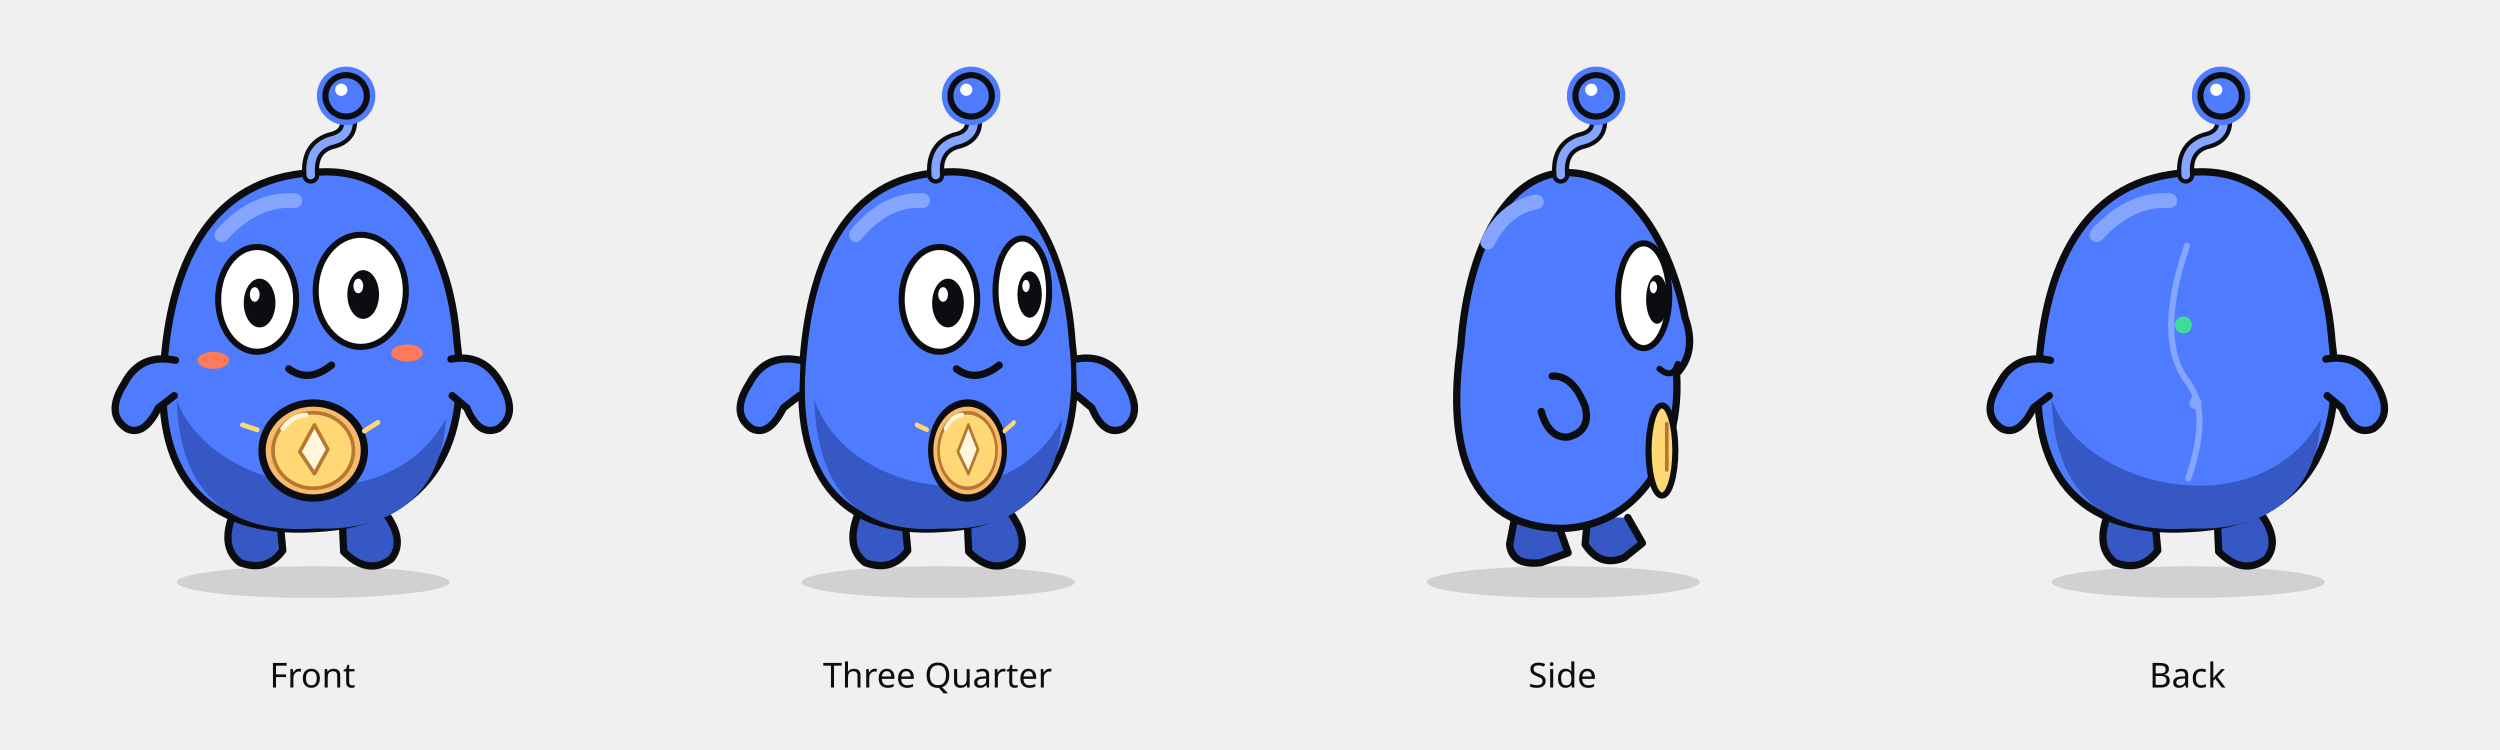
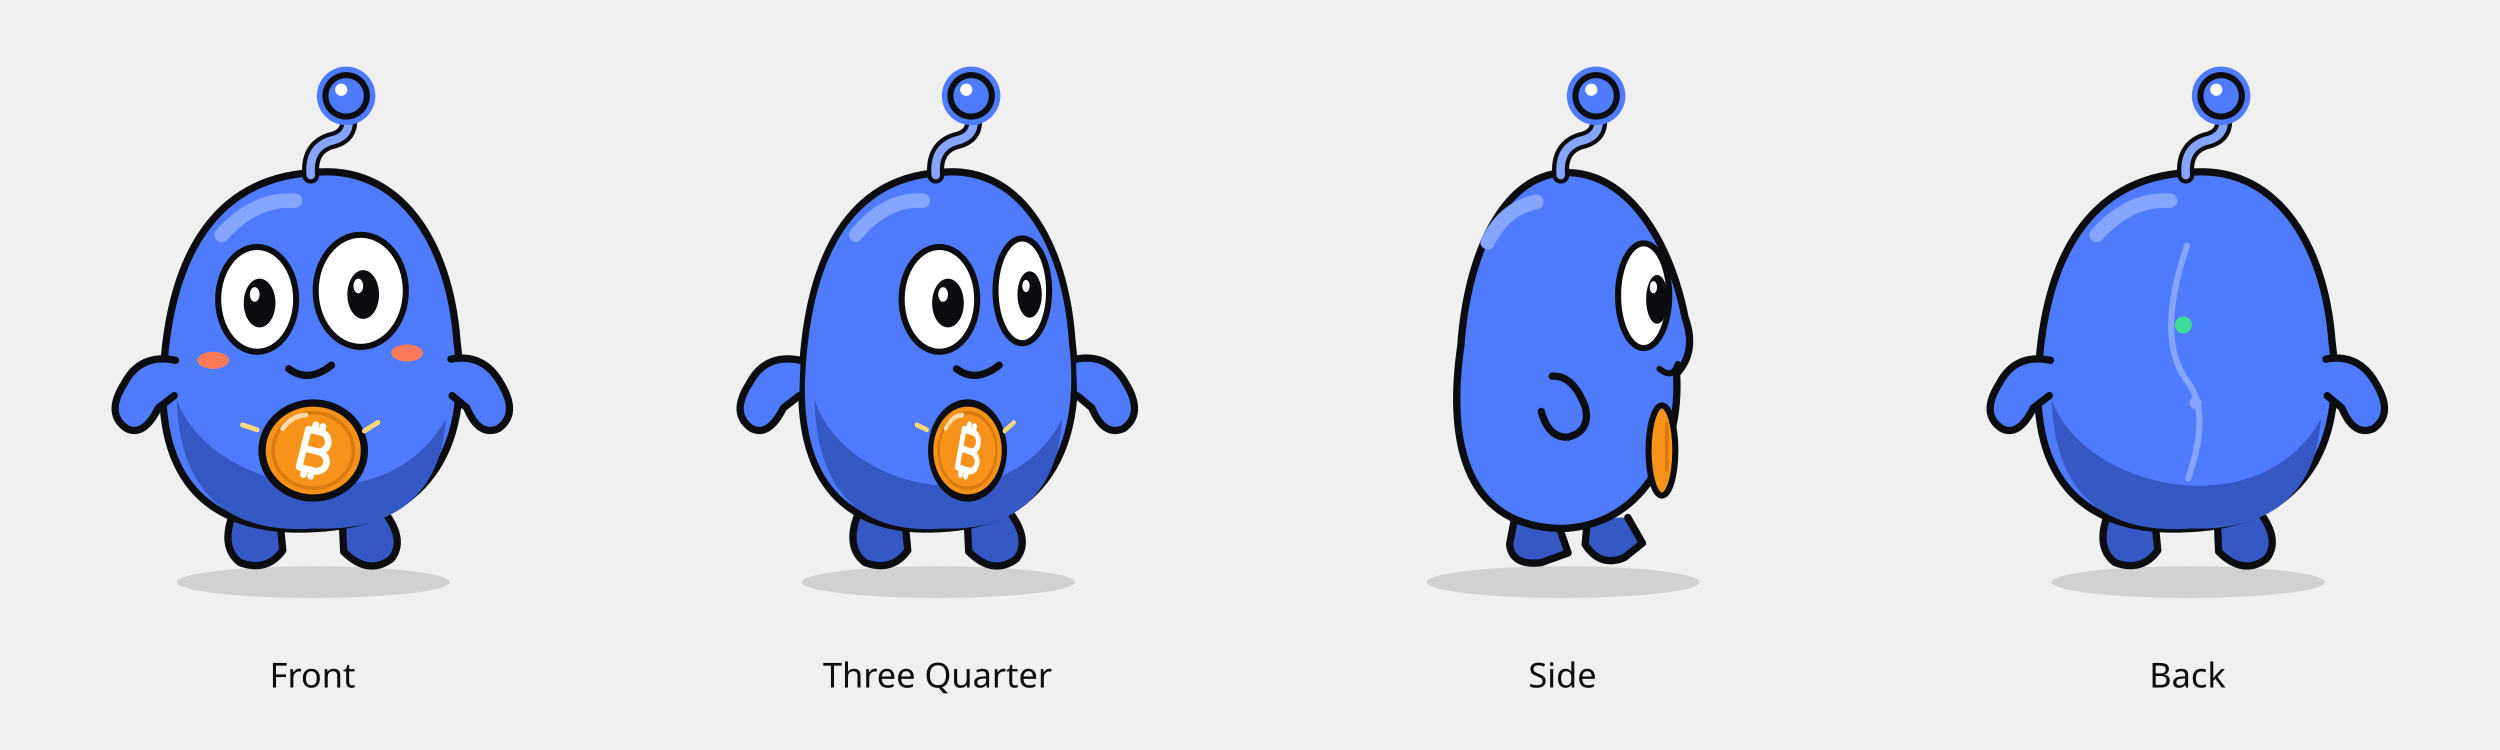
<svg xmlns="http://www.w3.org/2000/svg" viewBox="0 0 1600 480" role="img" aria-label="Four-view academy monster model sheet">
  <g transform="translate(0 20) scale(.78)">
    <g id="front-shadow" opacity=".14">
      <ellipse cx="257" cy="452" rx="112" ry="13" fill="#0b0d10" stroke="none" stroke-width="6" />
    </g>
    <g id="front-character">
      <g id="front-legs">
        <g id="front-leg-left">
          <path d="M192 394 Q180 423 197 436 Q219 444 232 426 L230 405" fill="#3658c5" stroke="#0b0d10" stroke-width="6" stroke-linecap="round" stroke-linejoin="round" />
        </g>
        <g id="front-leg-right">
          <path d="M281 405 L282 427 Q302 447 321 433 Q333 418 316 395" fill="#3658c5" stroke="#0b0d10" stroke-width="6" stroke-linecap="round" stroke-linejoin="round" />
        </g>
      </g>
      <g id="front-body">
        <path d="M256 116 C327 108 369 172 375 255 C387 344 347 404 259 408 C165 414 125 361 135 267 C142 188 174 121 256 116 Z" fill="#4f7cff" stroke="#0b0d10" stroke-width="6" stroke-linecap="round" stroke-linejoin="round" />
        <path d="M145 302 C170 375 315 409 366 318 C361 388 314 410 259 408 C190 413 147 381 145 302 Z" fill="#3658c5" stroke="none" stroke-width="0" stroke-linecap="round" stroke-linejoin="round" />
        <path d="M182 167 Q209 137 242 139" fill="none" stroke="#86a5ff" stroke-width="12" stroke-linecap="round" stroke-linejoin="round" />
      </g>
      <g id="front-antenna">
        <path d="M255 118 Q253 96 271 90 Q290 86 285 67" fill="none" stroke="#0b0d10" stroke-width="14" stroke-linecap="round" stroke-linejoin="round" />
        <path d="M255 118 Q253 96 271 90 Q290 86 285 67" fill="none" stroke="#86a5ff" stroke-width="7" stroke-linecap="round" stroke-linejoin="round" />
      </g>
      <g id="front-antenna-light">
        <ellipse cx="284" cy="53" rx="24" ry="24" fill="#4f7cff" stroke="none" stroke-width="6" />
        <ellipse cx="284" cy="53" rx="17" ry="17" fill="#4f7cff" stroke="#0b0d10" stroke-width="5" />
        <ellipse cx="280" cy="48" rx="5" ry="5" fill="#ffffff" stroke="none" stroke-width="6" />
      </g>
      <g id="front-eyes">
        <g id="front-eye-left">
          <ellipse cx="211" cy="220" rx="32" ry="43" fill="#ffffff" stroke="#0b0d10" stroke-width="5" />
          <ellipse cx="213" cy="223" rx="13" ry="20" fill="#0b0d10" stroke="none" stroke-width="6" />
          <ellipse cx="209" cy="216" rx="4" ry="6" fill="#ffffff" stroke="none" stroke-width="6" />
        </g>
        <g id="front-eye-right">
          <ellipse cx="296" cy="213" rx="37" ry="46" fill="#ffffff" stroke="#0b0d10" stroke-width="5" />
          <ellipse cx="298" cy="216" rx="13" ry="20" fill="#0b0d10" stroke="none" stroke-width="6" />
          <ellipse cx="294" cy="209" rx="4" ry="6" fill="#ffffff" stroke="none" stroke-width="6" />
        </g>
      </g>
      <g id="front-cheeks">
        <ellipse cx="175" cy="270" rx="13" ry="7" fill="#ff7a59" stroke="none" stroke-width="6" />
        <ellipse cx="334" cy="264" rx="13" ry="7" fill="#ff7a59" stroke="none" stroke-width="6" />
      </g>
      <g id="front-mouth">
        <path d="M237 277 Q253 289 272 274" fill="none" stroke="#0b0d10" stroke-width="6" stroke-linecap="round" stroke-linejoin="round" />
      </g>
      <g id="front-coin">
-         <ellipse cx="257" cy="344" rx="42" ry="39" fill="#f8bb6a" stroke="#0b0d10" stroke-width="6" />
-         <ellipse cx="257" cy="344" rx="33" ry="31" fill="#ffd875" stroke="#b57830" stroke-width="3" />
-         <path d="M258 323 L269 343 L258 363 L246 345 Z" fill="#fff6db" stroke="#b57830" stroke-width="3" stroke-linecap="round" stroke-linejoin="round" />
-         <path d="M232 326 Q240 315 251 315" fill="none" stroke="#fff6db" stroke-width="4" stroke-linecap="round" stroke-linejoin="round" />
+         <ellipse cx="257" cy="344" rx="42" ry="39" fill="#f7931a" stroke="#0b0d10" stroke-width="6" />
+         <ellipse cx="257" cy="344" rx="33" ry="31" fill="#f7931a" stroke="#d97a0f" stroke-width="3" />
+         <g transform="translate(257 344) rotate(14)">
+           <path d="M-8 -16 L-8 16 M-8 -16 H3 A7.5 8 0 0 1 3 0 H-8 M-8 0 H5 A8 8 0 0 1 5 16 H-8 M-3 -21 V-16 M3 -21 V-16 M-3 16 V21 M3 16 V21" fill="none" stroke="#ffffff" stroke-width="5.5" stroke-linecap="round" stroke-linejoin="round" />
+         </g>
+         <path d="M232 326 Q240 315 251 315" fill="none" stroke="#ffd9a8" stroke-width="4" stroke-linecap="round" stroke-linejoin="round" />
        <path d="M211 327 L199 323 M299 328 L310 321" fill="none" stroke="#ffd875" stroke-width="4" stroke-linecap="round" stroke-linejoin="round" />
      </g>
      <g id="front-arms">
        <g id="front-arm-left">
          <path d="M144 270 Q115 264 102 289 Q86 314 104 326 Q118 333 130 309 L143 299" fill="#4f7cff" stroke="#0b0d10" stroke-width="6" stroke-linecap="round" stroke-linejoin="round" />
        </g>
        <g id="front-arm-right">
          <path d="M370 269 Q397 264 411 289 Q426 314 409 326 Q393 333 383 309 L371 299" fill="#4f7cff" stroke="#0b0d10" stroke-width="6" stroke-linecap="round" stroke-linejoin="round" />
        </g>
      </g>
      <g id="front-props" />
      <g id="front-effects" />
    </g>
  </g>
  <text x="200" y="440" text-anchor="middle" fill="#0b0d10" font-family="sans-serif" font-size="22">Front</text>
  <g transform="translate(400 20) scale(.78)">
    <g id="three-quarter-shadow" opacity=".14">
      <ellipse cx="257" cy="452" rx="112" ry="13" fill="#0b0d10" stroke="none" stroke-width="6" />
    </g>
    <g id="three-quarter-character">
      <g id="three-quarter-legs">
        <g id="three-quarter-leg-left">
          <path d="M192 394 Q180 423 197 436 Q219 444 232 426 L230 405" fill="#3658c5" stroke="#0b0d10" stroke-width="6" stroke-linecap="round" stroke-linejoin="round" />
        </g>
        <g id="three-quarter-leg-right">
          <path d="M281 405 L282 427 Q302 447 321 433 Q333 418 316 395" fill="#3658c5" stroke="#0b0d10" stroke-width="6" stroke-linecap="round" stroke-linejoin="round" />
        </g>
      </g>
      <g id="three-quarter-body">
        <g id="three-quarter-turned-volume" transform="translate(22 0) scale(.92 1)">
          <path d="M256 116 C327 108 369 172 375 255 C387 344 347 404 259 408 C165 414 125 361 135 267 C142 188 174 121 256 116 Z" fill="#4f7cff" stroke="#0b0d10" stroke-width="6" stroke-linecap="round" stroke-linejoin="round" />
          <path d="M145 302 C170 375 315 409 366 318 C361 388 314 410 259 408 C190 413 147 381 145 302 Z" fill="#3658c5" stroke="none" stroke-width="0" stroke-linecap="round" stroke-linejoin="round" />
          <path d="M182 167 Q209 137 242 139" fill="none" stroke="#86a5ff" stroke-width="12" stroke-linecap="round" stroke-linejoin="round" />
        </g>
      </g>
      <g id="three-quarter-antenna">
        <path d="M255 118 Q253 96 271 90 Q290 86 285 67" fill="none" stroke="#0b0d10" stroke-width="14" stroke-linecap="round" stroke-linejoin="round" />
        <path d="M255 118 Q253 96 271 90 Q290 86 285 67" fill="none" stroke="#86a5ff" stroke-width="7" stroke-linecap="round" stroke-linejoin="round" />
      </g>
      <g id="three-quarter-antenna-light">
        <ellipse cx="284" cy="53" rx="24" ry="24" fill="#4f7cff" stroke="none" stroke-width="6" />
        <ellipse cx="284" cy="53" rx="17" ry="17" fill="#4f7cff" stroke="#0b0d10" stroke-width="5" />
        <ellipse cx="280" cy="48" rx="5" ry="5" fill="#ffffff" stroke="none" stroke-width="6" />
      </g>
      <g id="three-quarter-eyes">
        <g id="three-quarter-eye-left">
          <ellipse cx="258" cy="220" rx="31" ry="43" fill="#ffffff" stroke="#0b0d10" stroke-width="5" />
          <ellipse cx="265" cy="223" rx="13" ry="20" fill="#0b0d10" stroke="none" stroke-width="6" />
          <ellipse cx="261" cy="216" rx="4" ry="6" fill="#ffffff" stroke="none" stroke-width="6" />
        </g>
        <g id="three-quarter-eye-right">
          <ellipse cx="326" cy="213" rx="22" ry="43" fill="#ffffff" stroke="#0b0d10" stroke-width="5" />
          <ellipse cx="332" cy="216" rx="10" ry="19" fill="#0b0d10" stroke="none" stroke-width="6" />
          <ellipse cx="329" cy="209" rx="3" ry="5" fill="#ffffff" stroke="none" stroke-width="6" />
        </g>
      </g>
      <g id="three-quarter-cheeks" />
      <g id="three-quarter-mouth">
        <g id="three-quarter-turned-mouth" transform="translate(35 0)">
          <path d="M237 277 Q253 289 272 274" fill="none" stroke="#0b0d10" stroke-width="6" stroke-linecap="round" stroke-linejoin="round" />
        </g>
      </g>
      <g id="three-quarter-coin">
        <g id="three-quarter-turned-coin" transform="translate(96 0) scale(.72 1)">
-           <ellipse cx="257" cy="344" rx="42" ry="39" fill="#f8bb6a" stroke="#0b0d10" stroke-width="6" />
-           <ellipse cx="257" cy="344" rx="33" ry="31" fill="#ffd875" stroke="#b57830" stroke-width="3" />
-           <path d="M258 323 L269 343 L258 363 L246 345 Z" fill="#fff6db" stroke="#b57830" stroke-width="3" stroke-linecap="round" stroke-linejoin="round" />
-           <path d="M232 326 Q240 315 251 315" fill="none" stroke="#fff6db" stroke-width="4" stroke-linecap="round" stroke-linejoin="round" />
+           <ellipse cx="257" cy="344" rx="42" ry="39" fill="#f7931a" stroke="#0b0d10" stroke-width="6" />
+           <ellipse cx="257" cy="344" rx="33" ry="31" fill="#f7931a" stroke="#d97a0f" stroke-width="3" />
+           <g transform="translate(257 344) rotate(14)">
+             <path d="M-8 -16 L-8 16 M-8 -16 H3 A7.5 8 0 0 1 3 0 H-8 M-8 0 H5 A8 8 0 0 1 5 16 H-8 M-3 -21 V-16 M3 -21 V-16 M-3 16 V21 M3 16 V21" fill="none" stroke="#ffffff" stroke-width="5.5" stroke-linecap="round" stroke-linejoin="round" />
+           </g>
+           <path d="M232 326 Q240 315 251 315" fill="none" stroke="#ffd9a8" stroke-width="4" stroke-linecap="round" stroke-linejoin="round" />
          <path d="M211 327 L199 323 M299 328 L310 321" fill="none" stroke="#ffd875" stroke-width="4" stroke-linecap="round" stroke-linejoin="round" />
        </g>
      </g>
      <g id="three-quarter-arms">
        <g id="three-quarter-arm-left">
          <path d="M144 270 Q115 264 102 289 Q86 314 104 326 Q118 333 130 309 L143 299" fill="#4f7cff" stroke="#0b0d10" stroke-width="6" stroke-linecap="round" stroke-linejoin="round" />
        </g>
        <g id="three-quarter-arm-right">
          <path d="M370 269 Q397 264 411 289 Q426 314 409 326 Q393 333 383 309 L371 299" fill="#4f7cff" stroke="#0b0d10" stroke-width="6" stroke-linecap="round" stroke-linejoin="round" />
        </g>
      </g>
      <g id="three-quarter-props" />
      <g id="three-quarter-effects" />
    </g>
  </g>
  <text x="600" y="440" text-anchor="middle" fill="#0b0d10" font-family="sans-serif" font-size="22">Three Quarter</text>
  <g transform="translate(800 20) scale(.78)">
    <g id="side-shadow" opacity=".14">
      <ellipse cx="257" cy="452" rx="112" ry="13" fill="#0b0d10" stroke="none" stroke-width="6" />
    </g>
    <g id="side-character">
      <g id="side-legs">
        <g id="side-leg-left">
          <path d="M218 395 L213 421 Q215 439 239 436 L261 428 L254 408" fill="#3658c5" stroke="#0b0d10" stroke-width="6" stroke-linecap="round" stroke-linejoin="round" />
        </g>
        <g id="side-leg-right">
          <path d="M277 399 L275 421 Q287 440 307 432 L322 420 L310 399" fill="#3658c5" stroke="#0b0d10" stroke-width="6" stroke-linecap="round" stroke-linejoin="round" />
        </g>
      </g>
      <g id="side-body">
        <path d="M257 116 C311 114 345 174 357 235 Q367 263 350 281 C354 346 320 406 256 408 C179 407 161 341 173 258 C178 186 206 119 257 116 Z" fill="#4f7cff" stroke="#0b0d10" stroke-width="6" stroke-linecap="round" stroke-linejoin="round" />
        <path d="M195 173 Q209 145 235 140" fill="none" stroke="#86a5ff" stroke-width="12" stroke-linecap="round" stroke-linejoin="round" />
      </g>
      <g id="side-antenna">
        <path d="M255 118 Q253 96 271 90 Q290 86 285 67" fill="none" stroke="#0b0d10" stroke-width="14" stroke-linecap="round" stroke-linejoin="round" />
        <path d="M255 118 Q253 96 271 90 Q290 86 285 67" fill="none" stroke="#86a5ff" stroke-width="7" stroke-linecap="round" stroke-linejoin="round" />
      </g>
      <g id="side-antenna-light">
        <ellipse cx="284" cy="53" rx="24" ry="24" fill="#4f7cff" stroke="none" stroke-width="6" />
        <ellipse cx="284" cy="53" rx="17" ry="17" fill="#4f7cff" stroke="#0b0d10" stroke-width="5" />
        <ellipse cx="280" cy="48" rx="5" ry="5" fill="#ffffff" stroke="none" stroke-width="6" />
      </g>
      <g id="side-eyes">
        <g id="side-eye-right">
          <ellipse cx="323" cy="217" rx="21" ry="43" fill="#ffffff" stroke="#0b0d10" stroke-width="5" />
          <ellipse cx="334" cy="220" rx="9" ry="20" fill="#0b0d10" stroke="none" stroke-width="6" />
          <ellipse cx="331" cy="210" rx="3" ry="5" fill="#ffffff" stroke="none" stroke-width="6" />
        </g>
      </g>
      <g id="side-cheeks" />
      <g id="side-mouth">
        <path d="M336 277 Q347 286 351 273" fill="none" stroke="#0b0d10" stroke-width="5" stroke-linecap="round" stroke-linejoin="round" />
      </g>
      <g id="side-coin">
-         <ellipse cx="338" cy="344" rx="11" ry="37" fill="#ffd875" stroke="#0b0d10" stroke-width="5" />
-         <path d="M342 322 L342 360" fill="none" stroke="#b57830" stroke-width="3" stroke-linecap="round" stroke-linejoin="round" />
+         <ellipse cx="338" cy="344" rx="11" ry="37" fill="#f7931a" stroke="#0b0d10" stroke-width="5" />
+         <path d="M342 322 L342 360" fill="none" stroke="#d97a0f" stroke-width="3" stroke-linecap="round" stroke-linejoin="round" />
      </g>
      <g id="side-arms">
        <g id="side-arm-left" />
        <g id="side-arm-right">
          <path d="M248 283 Q265 282 275 308 Q280 328 261 333 Q245 334 239 312" fill="#4f7cff" stroke="#0b0d10" stroke-width="6" stroke-linecap="round" stroke-linejoin="round" />
        </g>
      </g>
      <g id="side-props" />
      <g id="side-effects" />
    </g>
  </g>
  <text x="1000" y="440" text-anchor="middle" fill="#0b0d10" font-family="sans-serif" font-size="22">Side</text>
  <g transform="translate(1200 20) scale(.78)">
    <g id="back-shadow" opacity=".14">
      <ellipse cx="257" cy="452" rx="112" ry="13" fill="#0b0d10" stroke="none" stroke-width="6" />
    </g>
    <g id="back-character">
      <g id="back-legs">
        <g id="back-leg-left">
          <path d="M192 394 Q180 423 197 436 Q219 444 232 426 L230 405" fill="#3658c5" stroke="#0b0d10" stroke-width="6" stroke-linecap="round" stroke-linejoin="round" />
        </g>
        <g id="back-leg-right">
          <path d="M281 405 L282 427 Q302 447 321 433 Q333 418 316 395" fill="#3658c5" stroke="#0b0d10" stroke-width="6" stroke-linecap="round" stroke-linejoin="round" />
        </g>
      </g>
      <g id="back-body">
        <path d="M256 116 C327 108 369 172 375 255 C387 344 347 404 259 408 C165 414 125 361 135 267 C142 188 174 121 256 116 Z" fill="#4f7cff" stroke="#0b0d10" stroke-width="6" stroke-linecap="round" stroke-linejoin="round" />
        <path d="M145 302 C170 375 315 409 366 318 C361 388 314 410 259 408 C190 413 147 381 145 302 Z" fill="#3658c5" stroke="none" stroke-width="0" stroke-linecap="round" stroke-linejoin="round" />
        <path d="M182 167 Q209 137 242 139" fill="none" stroke="#86a5ff" stroke-width="12" stroke-linecap="round" stroke-linejoin="round" />
        <path d="M256 176 Q230 252 256 287 Q276 312 257 367" fill="none" stroke="#86a5ff" stroke-width="5" stroke-linecap="round" stroke-linejoin="round" />
        <ellipse cx="253" cy="241" rx="7" ry="7" fill="#3ddc97" stroke="none" stroke-width="6" />
        <ellipse cx="263" cy="305" rx="5" ry="5" fill="#86a5ff" stroke="none" stroke-width="6" />
      </g>
      <g id="back-antenna">
        <path d="M255 118 Q253 96 271 90 Q290 86 285 67" fill="none" stroke="#0b0d10" stroke-width="14" stroke-linecap="round" stroke-linejoin="round" />
        <path d="M255 118 Q253 96 271 90 Q290 86 285 67" fill="none" stroke="#86a5ff" stroke-width="7" stroke-linecap="round" stroke-linejoin="round" />
      </g>
      <g id="back-antenna-light">
        <ellipse cx="284" cy="53" rx="24" ry="24" fill="#4f7cff" stroke="none" stroke-width="6" />
        <ellipse cx="284" cy="53" rx="17" ry="17" fill="#4f7cff" stroke="#0b0d10" stroke-width="5" />
        <ellipse cx="280" cy="48" rx="5" ry="5" fill="#ffffff" stroke="none" stroke-width="6" />
      </g>
      <g id="back-eyes" />
      <g id="back-cheeks" />
      <g id="back-mouth" />
      <g id="back-coin" />
      <g id="back-arms">
        <g id="back-arm-left">
          <path d="M144 270 Q115 264 102 289 Q86 314 104 326 Q118 333 130 309 L143 299" fill="#4f7cff" stroke="#0b0d10" stroke-width="6" stroke-linecap="round" stroke-linejoin="round" />
        </g>
        <g id="back-arm-right">
          <path d="M370 269 Q397 264 411 289 Q426 314 409 326 Q393 333 383 309 L371 299" fill="#4f7cff" stroke="#0b0d10" stroke-width="6" stroke-linecap="round" stroke-linejoin="round" />
        </g>
      </g>
      <g id="back-props" />
      <g id="back-effects" />
    </g>
  </g>
  <text x="1400" y="440" text-anchor="middle" fill="#0b0d10" font-family="sans-serif" font-size="22">Back</text>
</svg>
